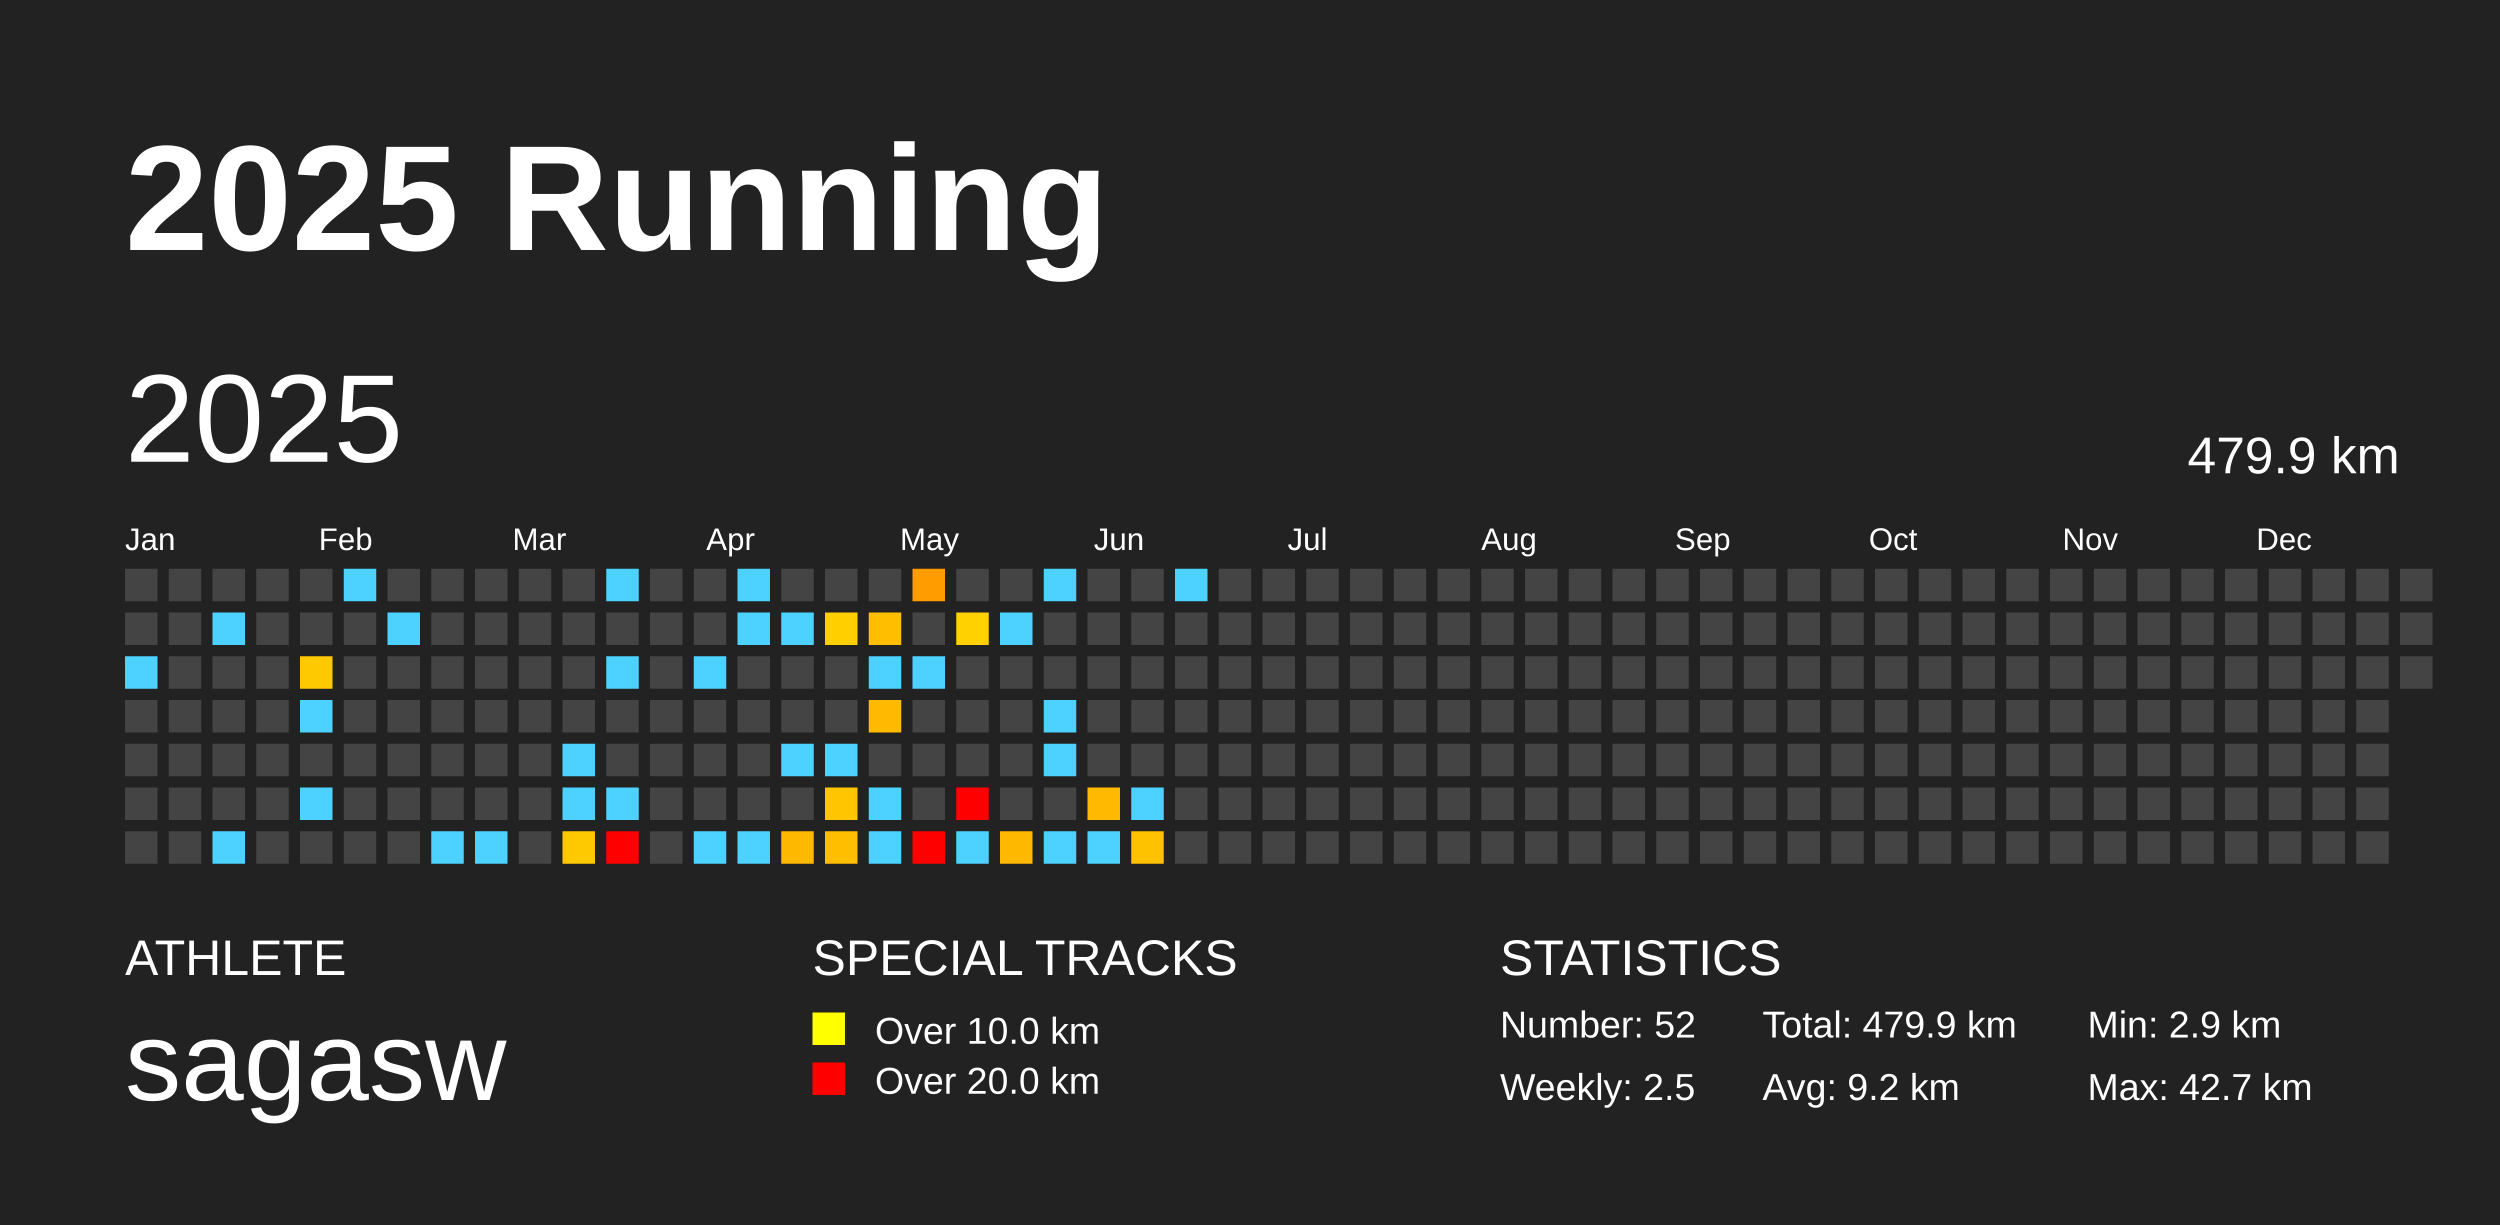
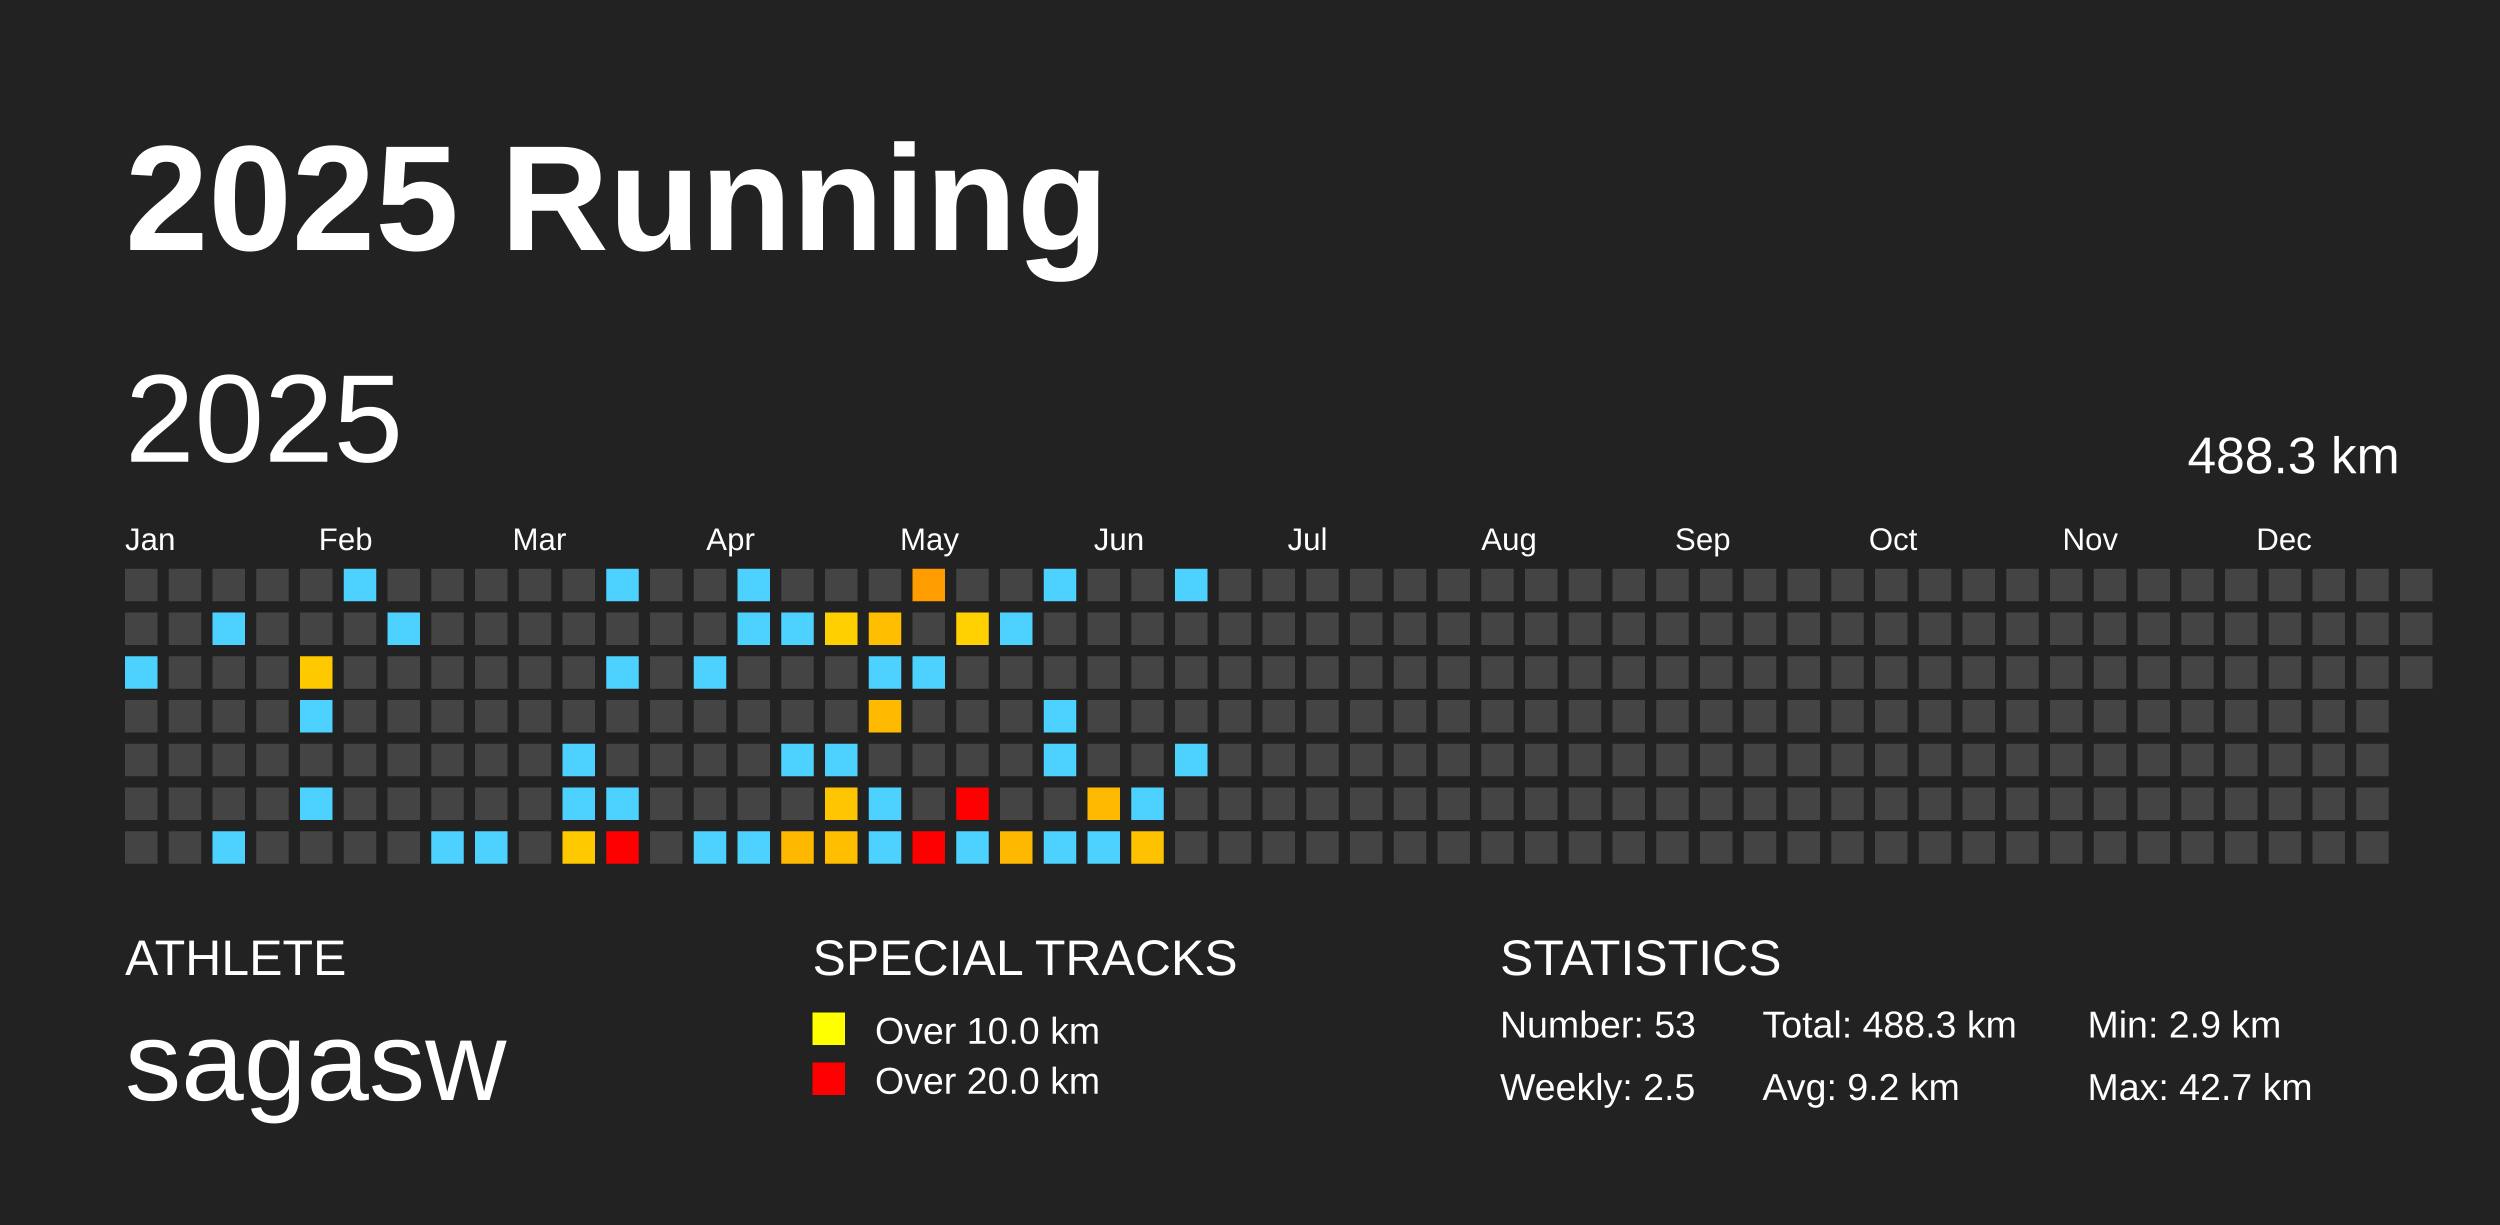
<svg xmlns="http://www.w3.org/2000/svg" baseProfile="full" height="98mm" version="1.1" viewBox="0,0,200,98" width="200mm">
  <defs />
  <rect fill="#222222" height="98" width="200" x="0" y="0" />
  <text fill="#FFFFFF" style="font-size:12px; font-family:Arial; font-weight:bold;" x="10" y="20">2025 Running</text>
  <text fill="#FFFFFF" style="font-size:4px; font-family:Arial" x="10" y="78">ATHLETE</text>
  <text fill="#FFFFFF" style="font-size:9px; font-family:Arial" x="10" y="88">sagasw</text>
  <text fill="#FFFFFF" style="font-size:4px; font-family:Arial" x="65" y="78">SPECIAL TRACKS</text>
  <rect fill="yellow" height="2.6" width="2.6" x="65" y="81" />
  <text fill="#FFFFFF" style="font-size:3px; font-family:Arial" x="70" y="83.5">Over 10.0 km</text>
  <rect fill="red" height="2.6" width="2.6" x="65" y="85" />
  <text fill="#FFFFFF" style="font-size:3px; font-family:Arial" x="70" y="87.5">Over 20.0 km</text>
  <text fill="#FFFFFF" style="font-size:4px; font-family:Arial" x="120" y="78">STATISTICS</text>
-   <text fill="#FFFFFF" style="font-size:3px; font-family:Arial" x="120" y="83">Number: 52</text>
+   <text fill="#FFFFFF" style="font-size:3px; font-family:Arial" x="120" y="83">Number: 53</text>
  <text fill="#FFFFFF" style="font-size:3px; font-family:Arial" x="120" y="88">Weekly: 2.5</text>
-   <text fill="#FFFFFF" style="font-size:3px; font-family:Arial" x="141" y="83">Total: 479.9 km</text>
+   <text fill="#FFFFFF" style="font-size:3px; font-family:Arial" x="141" y="83">Total: 488.3 km</text>
  <text fill="#FFFFFF" style="font-size:3px; font-family:Arial" x="141" y="88">Avg: 9.2 km</text>
  <text fill="#FFFFFF" style="font-size:3px; font-family:Arial" x="167" y="83">Min: 2.9 km</text>
  <text fill="#FFFFFF" style="font-size:3px; font-family:Arial" x="167" y="88">Max: 42.7 km</text>
  <text dominant-baseline="hanging" fill="#FFFFFF" style="font-size:10.0px; font-family:Arial;" x="10" y="30">2025</text>
-   <text dominant-baseline="hanging" fill="#FFFFFF" style="font-size:4.125px; font-family:Arial;" x="175" y="35">479.9 km</text>
+   <text dominant-baseline="hanging" fill="#FFFFFF" style="font-size:4.125px; font-family:Arial;" x="175" y="35">488.3 km</text>
  <text fill="#FFFFFF" style="font-size:2.5px; font-family:Arial" x="10.0" y="44">Jan</text>
  <text fill="#FFFFFF" style="font-size:2.5px; font-family:Arial" x="25.5" y="44">Feb</text>
  <text fill="#FFFFFF" style="font-size:2.5px; font-family:Arial" x="41.0" y="44">Mar</text>
  <text fill="#FFFFFF" style="font-size:2.5px; font-family:Arial" x="56.5" y="44">Apr</text>
  <text fill="#FFFFFF" style="font-size:2.5px; font-family:Arial" x="72.0" y="44">May</text>
  <text fill="#FFFFFF" style="font-size:2.5px; font-family:Arial" x="87.5" y="44">Jun</text>
  <text fill="#FFFFFF" style="font-size:2.5px; font-family:Arial" x="103.0" y="44">Jul</text>
  <text fill="#FFFFFF" style="font-size:2.5px; font-family:Arial" x="118.5" y="44">Aug</text>
  <text fill="#FFFFFF" style="font-size:2.5px; font-family:Arial" x="134.0" y="44">Sep</text>
  <text fill="#FFFFFF" style="font-size:2.5px; font-family:Arial" x="149.5" y="44">Oct</text>
  <text fill="#FFFFFF" style="font-size:2.5px; font-family:Arial" x="165.0" y="44">Nov</text>
  <text fill="#FFFFFF" style="font-size:2.5px; font-family:Arial" x="180.5" y="44">Dec</text>
  <rect fill="#444444" height="2.6" width="2.6" x="10.0" y="45.5" />
  <rect fill="#444444" height="2.6" width="2.6" x="10.0" y="49.0" />
  <rect fill="#4dd2ff" height="2.6" width="2.6" x="10.0" y="52.5" />
  <rect fill="#444444" height="2.6" width="2.6" x="10.0" y="56.0" />
  <rect fill="#444444" height="2.6" width="2.6" x="10.0" y="59.5" />
  <rect fill="#444444" height="2.6" width="2.6" x="10.0" y="63.0" />
  <rect fill="#444444" height="2.6" width="2.6" x="10.0" y="66.5" />
  <rect fill="#444444" height="2.6" width="2.6" x="13.5" y="45.5" />
  <rect fill="#444444" height="2.6" width="2.6" x="13.5" y="49.0" />
  <rect fill="#444444" height="2.6" width="2.6" x="13.5" y="52.5" />
  <rect fill="#444444" height="2.6" width="2.6" x="13.5" y="56.0" />
  <rect fill="#444444" height="2.6" width="2.6" x="13.5" y="59.5" />
  <rect fill="#444444" height="2.6" width="2.6" x="13.5" y="63.0" />
  <rect fill="#444444" height="2.6" width="2.6" x="13.5" y="66.5" />
  <rect fill="#444444" height="2.6" width="2.6" x="17.0" y="45.5" />
  <rect fill="#4dd2ff" height="2.6" width="2.6" x="17.0" y="49.0" />
  <rect fill="#444444" height="2.6" width="2.6" x="17.0" y="52.5" />
  <rect fill="#444444" height="2.6" width="2.6" x="17.0" y="56.0" />
  <rect fill="#444444" height="2.6" width="2.6" x="17.0" y="59.5" />
  <rect fill="#444444" height="2.6" width="2.6" x="17.0" y="63.0" />
  <rect fill="#4dd2ff" height="2.6" width="2.6" x="17.0" y="66.5" />
  <rect fill="#444444" height="2.6" width="2.6" x="20.5" y="45.5" />
  <rect fill="#444444" height="2.6" width="2.6" x="20.5" y="49.0" />
  <rect fill="#444444" height="2.6" width="2.6" x="20.5" y="52.5" />
  <rect fill="#444444" height="2.6" width="2.6" x="20.5" y="56.0" />
  <rect fill="#444444" height="2.6" width="2.6" x="20.5" y="59.5" />
  <rect fill="#444444" height="2.6" width="2.6" x="20.5" y="63.0" />
  <rect fill="#444444" height="2.6" width="2.6" x="20.5" y="66.5" />
  <rect fill="#444444" height="2.6" width="2.6" x="24.0" y="45.5" />
  <rect fill="#444444" height="2.6" width="2.6" x="24.0" y="49.0" />
  <rect fill="#ffc900" height="2.6" width="2.6" x="24.0" y="52.5" />
  <rect fill="#4dd2ff" height="2.6" width="2.6" x="24.0" y="56.0" />
  <rect fill="#444444" height="2.6" width="2.6" x="24.0" y="59.5" />
  <rect fill="#4dd2ff" height="2.6" width="2.6" x="24.0" y="63.0" />
  <rect fill="#444444" height="2.6" width="2.6" x="24.0" y="66.5" />
  <rect fill="#4dd2ff" height="2.6" width="2.6" x="27.5" y="45.5" />
  <rect fill="#444444" height="2.6" width="2.6" x="27.5" y="49.0" />
  <rect fill="#444444" height="2.6" width="2.6" x="27.5" y="52.5" />
  <rect fill="#444444" height="2.6" width="2.6" x="27.5" y="56.0" />
  <rect fill="#444444" height="2.6" width="2.6" x="27.5" y="59.5" />
  <rect fill="#444444" height="2.6" width="2.6" x="27.5" y="63.0" />
  <rect fill="#444444" height="2.6" width="2.6" x="27.5" y="66.5" />
  <rect fill="#444444" height="2.6" width="2.6" x="31.0" y="45.5" />
  <rect fill="#4dd2ff" height="2.6" width="2.6" x="31.0" y="49.0" />
  <rect fill="#444444" height="2.6" width="2.6" x="31.0" y="52.5" />
  <rect fill="#444444" height="2.6" width="2.6" x="31.0" y="56.0" />
  <rect fill="#444444" height="2.6" width="2.6" x="31.0" y="59.5" />
  <rect fill="#444444" height="2.6" width="2.6" x="31.0" y="63.0" />
  <rect fill="#444444" height="2.6" width="2.6" x="31.0" y="66.5" />
  <rect fill="#444444" height="2.6" width="2.6" x="34.5" y="45.5" />
  <rect fill="#444444" height="2.6" width="2.6" x="34.5" y="49.0" />
  <rect fill="#444444" height="2.6" width="2.6" x="34.5" y="52.5" />
  <rect fill="#444444" height="2.6" width="2.6" x="34.5" y="56.0" />
  <rect fill="#444444" height="2.6" width="2.6" x="34.5" y="59.5" />
  <rect fill="#444444" height="2.6" width="2.6" x="34.5" y="63.0" />
  <rect fill="#4dd2ff" height="2.6" width="2.6" x="34.5" y="66.5" />
  <rect fill="#444444" height="2.6" width="2.6" x="38.0" y="45.5" />
  <rect fill="#444444" height="2.6" width="2.6" x="38.0" y="49.0" />
  <rect fill="#444444" height="2.6" width="2.6" x="38.0" y="52.5" />
  <rect fill="#444444" height="2.6" width="2.6" x="38.0" y="56.0" />
  <rect fill="#444444" height="2.6" width="2.6" x="38.0" y="59.5" />
  <rect fill="#444444" height="2.6" width="2.6" x="38.0" y="63.0" />
  <rect fill="#4dd2ff" height="2.6" width="2.6" x="38.0" y="66.5" />
  <rect fill="#444444" height="2.6" width="2.6" x="41.5" y="45.5" />
  <rect fill="#444444" height="2.6" width="2.6" x="41.5" y="49.0" />
  <rect fill="#444444" height="2.6" width="2.6" x="41.5" y="52.5" />
  <rect fill="#444444" height="2.6" width="2.6" x="41.5" y="56.0" />
  <rect fill="#444444" height="2.6" width="2.6" x="41.5" y="59.5" />
  <rect fill="#444444" height="2.6" width="2.6" x="41.5" y="63.0" />
  <rect fill="#444444" height="2.6" width="2.6" x="41.5" y="66.5" />
  <rect fill="#444444" height="2.6" width="2.6" x="45.0" y="45.5" />
  <rect fill="#444444" height="2.6" width="2.6" x="45.0" y="49.0" />
  <rect fill="#444444" height="2.6" width="2.6" x="45.0" y="52.5" />
  <rect fill="#444444" height="2.6" width="2.6" x="45.0" y="56.0" />
  <rect fill="#4dd2ff" height="2.6" width="2.6" x="45.0" y="59.5" />
  <rect fill="#4dd2ff" height="2.6" width="2.6" x="45.0" y="63.0" />
  <rect fill="#ffc900" height="2.6" width="2.6" x="45.0" y="66.5" />
  <rect fill="#4dd2ff" height="2.6" width="2.6" x="48.5" y="45.5" />
  <rect fill="#444444" height="2.6" width="2.6" x="48.5" y="49.0" />
  <rect fill="#4dd2ff" height="2.6" width="2.6" x="48.5" y="52.5" />
  <rect fill="#444444" height="2.6" width="2.6" x="48.5" y="56.0" />
  <rect fill="#444444" height="2.6" width="2.6" x="48.5" y="59.5" />
  <rect fill="#4dd2ff" height="2.6" width="2.6" x="48.5" y="63.0" />
  <rect fill="red" height="2.6" width="2.6" x="48.5" y="66.5" />
  <rect fill="#444444" height="2.6" width="2.6" x="52.0" y="45.5" />
  <rect fill="#444444" height="2.6" width="2.6" x="52.0" y="49.0" />
  <rect fill="#444444" height="2.6" width="2.6" x="52.0" y="52.5" />
  <rect fill="#444444" height="2.6" width="2.6" x="52.0" y="56.0" />
  <rect fill="#444444" height="2.6" width="2.6" x="52.0" y="59.5" />
  <rect fill="#444444" height="2.6" width="2.6" x="52.0" y="63.0" />
  <rect fill="#444444" height="2.6" width="2.6" x="52.0" y="66.5" />
  <rect fill="#444444" height="2.6" width="2.6" x="55.5" y="45.5" />
  <rect fill="#444444" height="2.6" width="2.6" x="55.5" y="49.0" />
  <rect fill="#4dd2ff" height="2.6" width="2.6" x="55.5" y="52.5" />
  <rect fill="#444444" height="2.6" width="2.6" x="55.5" y="56.0" />
  <rect fill="#444444" height="2.6" width="2.6" x="55.5" y="59.5" />
  <rect fill="#444444" height="2.6" width="2.6" x="55.5" y="63.0" />
  <rect fill="#4dd2ff" height="2.6" width="2.6" x="55.5" y="66.5" />
  <rect fill="#4dd2ff" height="2.6" width="2.6" x="59.0" y="45.5" />
  <rect fill="#4dd2ff" height="2.6" width="2.6" x="59.0" y="49.0" />
  <rect fill="#444444" height="2.6" width="2.6" x="59.0" y="52.5" />
  <rect fill="#444444" height="2.6" width="2.6" x="59.0" y="56.0" />
  <rect fill="#444444" height="2.6" width="2.6" x="59.0" y="59.5" />
  <rect fill="#444444" height="2.6" width="2.6" x="59.0" y="63.0" />
  <rect fill="#4dd2ff" height="2.6" width="2.6" x="59.0" y="66.5" />
  <rect fill="#444444" height="2.6" width="2.6" x="62.5" y="45.5" />
  <rect fill="#4dd2ff" height="2.6" width="2.6" x="62.5" y="49.0" />
  <rect fill="#444444" height="2.6" width="2.6" x="62.5" y="52.5" />
  <rect fill="#444444" height="2.6" width="2.6" x="62.5" y="56.0" />
  <rect fill="#4dd2ff" height="2.6" width="2.6" x="62.5" y="59.5" />
  <rect fill="#444444" height="2.6" width="2.6" x="62.5" y="63.0" />
  <rect fill="#ffb800" height="2.6" width="2.6" x="62.5" y="66.5" />
  <rect fill="#444444" height="2.6" width="2.6" x="66.0" y="45.5" />
  <rect fill="#ffcf00" height="2.6" width="2.6" x="66.0" y="49.0" />
  <rect fill="#444444" height="2.6" width="2.6" x="66.0" y="52.5" />
  <rect fill="#444444" height="2.6" width="2.6" x="66.0" y="56.0" />
  <rect fill="#4dd2ff" height="2.6" width="2.6" x="66.0" y="59.5" />
  <rect fill="#ffc500" height="2.6" width="2.6" x="66.0" y="63.0" />
  <rect fill="#ffbe00" height="2.6" width="2.6" x="66.0" y="66.5" />
  <rect fill="#444444" height="2.6" width="2.6" x="69.5" y="45.5" />
  <rect fill="#ffbe00" height="2.6" width="2.6" x="69.5" y="49.0" />
  <rect fill="#4dd2ff" height="2.6" width="2.6" x="69.5" y="52.5" />
  <rect fill="#ffba00" height="2.6" width="2.6" x="69.5" y="56.0" />
  <rect fill="#444444" height="2.6" width="2.6" x="69.5" y="59.5" />
  <rect fill="#4dd2ff" height="2.6" width="2.6" x="69.5" y="63.0" />
  <rect fill="#4dd2ff" height="2.6" width="2.6" x="69.5" y="66.5" />
  <rect fill="#ff9c00" height="2.6" width="2.6" x="73.0" y="45.5" />
  <rect fill="#444444" height="2.6" width="2.6" x="73.0" y="49.0" />
  <rect fill="#4dd2ff" height="2.6" width="2.6" x="73.0" y="52.5" />
  <rect fill="#444444" height="2.6" width="2.6" x="73.0" y="56.0" />
  <rect fill="#444444" height="2.6" width="2.6" x="73.0" y="59.5" />
  <rect fill="#444444" height="2.6" width="2.6" x="73.0" y="63.0" />
  <rect fill="red" height="2.6" width="2.6" x="73.0" y="66.5" />
  <rect fill="#444444" height="2.6" width="2.6" x="76.5" y="45.5" />
  <rect fill="#ffd100" height="2.6" width="2.6" x="76.5" y="49.0" />
  <rect fill="#444444" height="2.6" width="2.6" x="76.5" y="52.5" />
  <rect fill="#444444" height="2.6" width="2.6" x="76.5" y="56.0" />
  <rect fill="#444444" height="2.6" width="2.6" x="76.5" y="59.5" />
  <rect fill="red" height="2.6" width="2.6" x="76.5" y="63.0" />
  <rect fill="#4dd2ff" height="2.6" width="2.6" x="76.5" y="66.5" />
  <rect fill="#444444" height="2.6" width="2.6" x="80.0" y="45.5" />
  <rect fill="#4dd2ff" height="2.6" width="2.6" x="80.0" y="49.0" />
  <rect fill="#444444" height="2.6" width="2.6" x="80.0" y="52.5" />
  <rect fill="#444444" height="2.6" width="2.6" x="80.0" y="56.0" />
  <rect fill="#444444" height="2.6" width="2.6" x="80.0" y="59.5" />
  <rect fill="#444444" height="2.6" width="2.6" x="80.0" y="63.0" />
  <rect fill="#ffb800" height="2.6" width="2.6" x="80.0" y="66.5" />
  <rect fill="#4dd2ff" height="2.6" width="2.6" x="83.5" y="45.5" />
  <rect fill="#444444" height="2.6" width="2.6" x="83.5" y="49.0" />
  <rect fill="#444444" height="2.6" width="2.6" x="83.5" y="52.5" />
  <rect fill="#4dd2ff" height="2.6" width="2.6" x="83.5" y="56.0" />
  <rect fill="#4dd2ff" height="2.6" width="2.6" x="83.5" y="59.5" />
  <rect fill="#444444" height="2.6" width="2.6" x="83.5" y="63.0" />
  <rect fill="#4dd2ff" height="2.6" width="2.6" x="83.5" y="66.5" />
  <rect fill="#444444" height="2.6" width="2.6" x="87.0" y="45.5" />
  <rect fill="#444444" height="2.6" width="2.6" x="87.0" y="49.0" />
  <rect fill="#444444" height="2.6" width="2.6" x="87.0" y="52.5" />
  <rect fill="#444444" height="2.6" width="2.6" x="87.0" y="56.0" />
  <rect fill="#444444" height="2.6" width="2.6" x="87.0" y="59.5" />
  <rect fill="#ffb900" height="2.6" width="2.6" x="87.0" y="63.0" />
  <rect fill="#4dd2ff" height="2.6" width="2.6" x="87.0" y="66.5" />
  <rect fill="#444444" height="2.6" width="2.6" x="90.5" y="45.5" />
  <rect fill="#444444" height="2.6" width="2.6" x="90.5" y="49.0" />
  <rect fill="#444444" height="2.6" width="2.6" x="90.5" y="52.5" />
  <rect fill="#444444" height="2.6" width="2.6" x="90.5" y="56.0" />
  <rect fill="#444444" height="2.6" width="2.6" x="90.5" y="59.5" />
  <rect fill="#4dd2ff" height="2.6" width="2.6" x="90.5" y="63.0" />
  <rect fill="#ffc200" height="2.6" width="2.6" x="90.5" y="66.5" />
  <rect fill="#4dd2ff" height="2.6" width="2.6" x="94.0" y="45.5" />
  <rect fill="#444444" height="2.6" width="2.6" x="94.0" y="49.0" />
  <rect fill="#444444" height="2.6" width="2.6" x="94.0" y="52.5" />
  <rect fill="#444444" height="2.6" width="2.6" x="94.0" y="56.0" />
-   <rect fill="#444444" height="2.6" width="2.6" x="94.0" y="59.5" />
+   <rect fill="#4dd2ff" height="2.6" width="2.6" x="94.0" y="59.5" />
  <rect fill="#444444" height="2.6" width="2.6" x="94.0" y="63.0" />
  <rect fill="#444444" height="2.6" width="2.6" x="94.0" y="66.5" />
  <rect fill="#444444" height="2.6" width="2.6" x="97.5" y="45.5" />
  <rect fill="#444444" height="2.6" width="2.6" x="97.5" y="49.0" />
  <rect fill="#444444" height="2.6" width="2.6" x="97.5" y="52.5" />
  <rect fill="#444444" height="2.6" width="2.6" x="97.5" y="56.0" />
  <rect fill="#444444" height="2.6" width="2.6" x="97.5" y="59.5" />
  <rect fill="#444444" height="2.6" width="2.6" x="97.5" y="63.0" />
  <rect fill="#444444" height="2.6" width="2.6" x="97.5" y="66.5" />
  <rect fill="#444444" height="2.6" width="2.6" x="101.0" y="45.5" />
  <rect fill="#444444" height="2.6" width="2.6" x="101.0" y="49.0" />
  <rect fill="#444444" height="2.6" width="2.6" x="101.0" y="52.5" />
  <rect fill="#444444" height="2.6" width="2.6" x="101.0" y="56.0" />
  <rect fill="#444444" height="2.6" width="2.6" x="101.0" y="59.5" />
  <rect fill="#444444" height="2.6" width="2.6" x="101.0" y="63.0" />
  <rect fill="#444444" height="2.6" width="2.6" x="101.0" y="66.5" />
  <rect fill="#444444" height="2.6" width="2.6" x="104.5" y="45.5" />
  <rect fill="#444444" height="2.6" width="2.6" x="104.5" y="49.0" />
  <rect fill="#444444" height="2.6" width="2.6" x="104.5" y="52.5" />
  <rect fill="#444444" height="2.6" width="2.6" x="104.5" y="56.0" />
  <rect fill="#444444" height="2.6" width="2.6" x="104.5" y="59.5" />
  <rect fill="#444444" height="2.6" width="2.6" x="104.5" y="63.0" />
  <rect fill="#444444" height="2.6" width="2.6" x="104.5" y="66.5" />
  <rect fill="#444444" height="2.6" width="2.6" x="108.0" y="45.5" />
  <rect fill="#444444" height="2.6" width="2.6" x="108.0" y="49.0" />
  <rect fill="#444444" height="2.6" width="2.6" x="108.0" y="52.5" />
  <rect fill="#444444" height="2.6" width="2.6" x="108.0" y="56.0" />
  <rect fill="#444444" height="2.6" width="2.6" x="108.0" y="59.5" />
  <rect fill="#444444" height="2.6" width="2.6" x="108.0" y="63.0" />
  <rect fill="#444444" height="2.6" width="2.6" x="108.0" y="66.5" />
  <rect fill="#444444" height="2.6" width="2.6" x="111.5" y="45.5" />
  <rect fill="#444444" height="2.6" width="2.6" x="111.5" y="49.0" />
  <rect fill="#444444" height="2.6" width="2.6" x="111.5" y="52.5" />
  <rect fill="#444444" height="2.6" width="2.6" x="111.5" y="56.0" />
  <rect fill="#444444" height="2.6" width="2.6" x="111.5" y="59.5" />
  <rect fill="#444444" height="2.6" width="2.6" x="111.5" y="63.0" />
  <rect fill="#444444" height="2.6" width="2.6" x="111.5" y="66.5" />
  <rect fill="#444444" height="2.6" width="2.6" x="115.0" y="45.5" />
  <rect fill="#444444" height="2.6" width="2.6" x="115.0" y="49.0" />
  <rect fill="#444444" height="2.6" width="2.6" x="115.0" y="52.5" />
  <rect fill="#444444" height="2.6" width="2.6" x="115.0" y="56.0" />
  <rect fill="#444444" height="2.6" width="2.6" x="115.0" y="59.5" />
  <rect fill="#444444" height="2.6" width="2.6" x="115.0" y="63.0" />
  <rect fill="#444444" height="2.6" width="2.6" x="115.0" y="66.5" />
  <rect fill="#444444" height="2.6" width="2.6" x="118.5" y="45.5" />
  <rect fill="#444444" height="2.6" width="2.6" x="118.5" y="49.0" />
  <rect fill="#444444" height="2.6" width="2.6" x="118.5" y="52.5" />
  <rect fill="#444444" height="2.6" width="2.6" x="118.5" y="56.0" />
  <rect fill="#444444" height="2.6" width="2.6" x="118.5" y="59.5" />
  <rect fill="#444444" height="2.6" width="2.6" x="118.5" y="63.0" />
  <rect fill="#444444" height="2.6" width="2.6" x="118.5" y="66.5" />
  <rect fill="#444444" height="2.6" width="2.6" x="122.0" y="45.5" />
  <rect fill="#444444" height="2.6" width="2.6" x="122.0" y="49.0" />
  <rect fill="#444444" height="2.6" width="2.6" x="122.0" y="52.5" />
  <rect fill="#444444" height="2.6" width="2.6" x="122.0" y="56.0" />
  <rect fill="#444444" height="2.6" width="2.6" x="122.0" y="59.5" />
  <rect fill="#444444" height="2.6" width="2.6" x="122.0" y="63.0" />
  <rect fill="#444444" height="2.6" width="2.6" x="122.0" y="66.5" />
  <rect fill="#444444" height="2.6" width="2.6" x="125.5" y="45.5" />
  <rect fill="#444444" height="2.6" width="2.6" x="125.5" y="49.0" />
  <rect fill="#444444" height="2.6" width="2.6" x="125.5" y="52.5" />
  <rect fill="#444444" height="2.6" width="2.6" x="125.5" y="56.0" />
  <rect fill="#444444" height="2.6" width="2.6" x="125.5" y="59.5" />
  <rect fill="#444444" height="2.6" width="2.6" x="125.5" y="63.0" />
  <rect fill="#444444" height="2.6" width="2.6" x="125.5" y="66.5" />
  <rect fill="#444444" height="2.6" width="2.6" x="129.0" y="45.5" />
  <rect fill="#444444" height="2.6" width="2.6" x="129.0" y="49.0" />
  <rect fill="#444444" height="2.6" width="2.6" x="129.0" y="52.5" />
  <rect fill="#444444" height="2.6" width="2.6" x="129.0" y="56.0" />
  <rect fill="#444444" height="2.6" width="2.6" x="129.0" y="59.5" />
  <rect fill="#444444" height="2.6" width="2.6" x="129.0" y="63.0" />
  <rect fill="#444444" height="2.6" width="2.6" x="129.0" y="66.5" />
  <rect fill="#444444" height="2.6" width="2.6" x="132.5" y="45.5" />
  <rect fill="#444444" height="2.6" width="2.6" x="132.5" y="49.0" />
  <rect fill="#444444" height="2.6" width="2.6" x="132.5" y="52.5" />
  <rect fill="#444444" height="2.6" width="2.6" x="132.5" y="56.0" />
  <rect fill="#444444" height="2.6" width="2.6" x="132.5" y="59.5" />
  <rect fill="#444444" height="2.6" width="2.6" x="132.5" y="63.0" />
  <rect fill="#444444" height="2.6" width="2.6" x="132.5" y="66.5" />
  <rect fill="#444444" height="2.6" width="2.6" x="136.0" y="45.5" />
  <rect fill="#444444" height="2.6" width="2.6" x="136.0" y="49.0" />
  <rect fill="#444444" height="2.6" width="2.6" x="136.0" y="52.5" />
  <rect fill="#444444" height="2.6" width="2.6" x="136.0" y="56.0" />
  <rect fill="#444444" height="2.6" width="2.6" x="136.0" y="59.5" />
  <rect fill="#444444" height="2.6" width="2.6" x="136.0" y="63.0" />
  <rect fill="#444444" height="2.6" width="2.6" x="136.0" y="66.5" />
  <rect fill="#444444" height="2.6" width="2.6" x="139.5" y="45.5" />
  <rect fill="#444444" height="2.6" width="2.6" x="139.5" y="49.0" />
  <rect fill="#444444" height="2.6" width="2.6" x="139.5" y="52.5" />
  <rect fill="#444444" height="2.6" width="2.6" x="139.5" y="56.0" />
  <rect fill="#444444" height="2.6" width="2.6" x="139.5" y="59.5" />
  <rect fill="#444444" height="2.6" width="2.6" x="139.5" y="63.0" />
  <rect fill="#444444" height="2.6" width="2.6" x="139.5" y="66.5" />
  <rect fill="#444444" height="2.6" width="2.6" x="143.0" y="45.5" />
  <rect fill="#444444" height="2.6" width="2.6" x="143.0" y="49.0" />
  <rect fill="#444444" height="2.6" width="2.6" x="143.0" y="52.5" />
  <rect fill="#444444" height="2.6" width="2.6" x="143.0" y="56.0" />
  <rect fill="#444444" height="2.6" width="2.6" x="143.0" y="59.5" />
  <rect fill="#444444" height="2.6" width="2.6" x="143.0" y="63.0" />
  <rect fill="#444444" height="2.6" width="2.6" x="143.0" y="66.5" />
  <rect fill="#444444" height="2.6" width="2.6" x="146.5" y="45.5" />
  <rect fill="#444444" height="2.6" width="2.6" x="146.5" y="49.0" />
  <rect fill="#444444" height="2.6" width="2.6" x="146.5" y="52.5" />
  <rect fill="#444444" height="2.6" width="2.6" x="146.5" y="56.0" />
  <rect fill="#444444" height="2.6" width="2.6" x="146.5" y="59.5" />
  <rect fill="#444444" height="2.6" width="2.6" x="146.5" y="63.0" />
  <rect fill="#444444" height="2.6" width="2.6" x="146.5" y="66.5" />
  <rect fill="#444444" height="2.6" width="2.6" x="150.0" y="45.5" />
  <rect fill="#444444" height="2.6" width="2.6" x="150.0" y="49.0" />
  <rect fill="#444444" height="2.6" width="2.6" x="150.0" y="52.5" />
  <rect fill="#444444" height="2.6" width="2.6" x="150.0" y="56.0" />
  <rect fill="#444444" height="2.6" width="2.6" x="150.0" y="59.5" />
  <rect fill="#444444" height="2.6" width="2.6" x="150.0" y="63.0" />
  <rect fill="#444444" height="2.6" width="2.6" x="150.0" y="66.5" />
  <rect fill="#444444" height="2.6" width="2.6" x="153.5" y="45.5" />
  <rect fill="#444444" height="2.6" width="2.6" x="153.5" y="49.0" />
  <rect fill="#444444" height="2.6" width="2.6" x="153.5" y="52.5" />
  <rect fill="#444444" height="2.6" width="2.6" x="153.5" y="56.0" />
  <rect fill="#444444" height="2.6" width="2.6" x="153.5" y="59.5" />
  <rect fill="#444444" height="2.6" width="2.6" x="153.5" y="63.0" />
  <rect fill="#444444" height="2.6" width="2.6" x="153.5" y="66.5" />
  <rect fill="#444444" height="2.6" width="2.6" x="157.0" y="45.5" />
  <rect fill="#444444" height="2.6" width="2.6" x="157.0" y="49.0" />
  <rect fill="#444444" height="2.6" width="2.6" x="157.0" y="52.5" />
  <rect fill="#444444" height="2.6" width="2.6" x="157.0" y="56.0" />
  <rect fill="#444444" height="2.6" width="2.6" x="157.0" y="59.5" />
  <rect fill="#444444" height="2.6" width="2.6" x="157.0" y="63.0" />
  <rect fill="#444444" height="2.6" width="2.6" x="157.0" y="66.5" />
  <rect fill="#444444" height="2.6" width="2.6" x="160.5" y="45.5" />
  <rect fill="#444444" height="2.6" width="2.6" x="160.5" y="49.0" />
  <rect fill="#444444" height="2.6" width="2.6" x="160.5" y="52.5" />
  <rect fill="#444444" height="2.6" width="2.6" x="160.5" y="56.0" />
  <rect fill="#444444" height="2.6" width="2.6" x="160.5" y="59.5" />
  <rect fill="#444444" height="2.6" width="2.6" x="160.5" y="63.0" />
  <rect fill="#444444" height="2.6" width="2.6" x="160.5" y="66.5" />
  <rect fill="#444444" height="2.6" width="2.6" x="164.0" y="45.5" />
  <rect fill="#444444" height="2.6" width="2.6" x="164.0" y="49.0" />
  <rect fill="#444444" height="2.6" width="2.6" x="164.0" y="52.5" />
  <rect fill="#444444" height="2.6" width="2.6" x="164.0" y="56.0" />
  <rect fill="#444444" height="2.6" width="2.6" x="164.0" y="59.5" />
  <rect fill="#444444" height="2.6" width="2.6" x="164.0" y="63.0" />
  <rect fill="#444444" height="2.6" width="2.6" x="164.0" y="66.5" />
  <rect fill="#444444" height="2.6" width="2.6" x="167.5" y="45.5" />
  <rect fill="#444444" height="2.6" width="2.6" x="167.5" y="49.0" />
  <rect fill="#444444" height="2.6" width="2.6" x="167.5" y="52.5" />
  <rect fill="#444444" height="2.6" width="2.6" x="167.5" y="56.0" />
  <rect fill="#444444" height="2.6" width="2.6" x="167.5" y="59.5" />
  <rect fill="#444444" height="2.6" width="2.6" x="167.5" y="63.0" />
  <rect fill="#444444" height="2.6" width="2.6" x="167.5" y="66.5" />
  <rect fill="#444444" height="2.6" width="2.6" x="171.0" y="45.5" />
  <rect fill="#444444" height="2.6" width="2.6" x="171.0" y="49.0" />
  <rect fill="#444444" height="2.6" width="2.6" x="171.0" y="52.5" />
  <rect fill="#444444" height="2.6" width="2.6" x="171.0" y="56.0" />
  <rect fill="#444444" height="2.6" width="2.6" x="171.0" y="59.5" />
  <rect fill="#444444" height="2.6" width="2.6" x="171.0" y="63.0" />
  <rect fill="#444444" height="2.6" width="2.6" x="171.0" y="66.5" />
  <rect fill="#444444" height="2.6" width="2.6" x="174.5" y="45.5" />
  <rect fill="#444444" height="2.6" width="2.6" x="174.5" y="49.0" />
  <rect fill="#444444" height="2.6" width="2.6" x="174.5" y="52.5" />
  <rect fill="#444444" height="2.6" width="2.6" x="174.5" y="56.0" />
  <rect fill="#444444" height="2.6" width="2.6" x="174.5" y="59.5" />
  <rect fill="#444444" height="2.6" width="2.6" x="174.5" y="63.0" />
  <rect fill="#444444" height="2.6" width="2.6" x="174.5" y="66.5" />
  <rect fill="#444444" height="2.6" width="2.6" x="178.0" y="45.5" />
  <rect fill="#444444" height="2.6" width="2.6" x="178.0" y="49.0" />
  <rect fill="#444444" height="2.6" width="2.6" x="178.0" y="52.5" />
  <rect fill="#444444" height="2.6" width="2.6" x="178.0" y="56.0" />
  <rect fill="#444444" height="2.6" width="2.6" x="178.0" y="59.5" />
  <rect fill="#444444" height="2.6" width="2.6" x="178.0" y="63.0" />
  <rect fill="#444444" height="2.6" width="2.6" x="178.0" y="66.5" />
  <rect fill="#444444" height="2.6" width="2.6" x="181.5" y="45.5" />
  <rect fill="#444444" height="2.6" width="2.6" x="181.5" y="49.0" />
  <rect fill="#444444" height="2.6" width="2.6" x="181.5" y="52.5" />
  <rect fill="#444444" height="2.6" width="2.6" x="181.5" y="56.0" />
  <rect fill="#444444" height="2.6" width="2.6" x="181.5" y="59.5" />
  <rect fill="#444444" height="2.6" width="2.6" x="181.5" y="63.0" />
  <rect fill="#444444" height="2.6" width="2.6" x="181.5" y="66.5" />
  <rect fill="#444444" height="2.6" width="2.6" x="185.0" y="45.5" />
  <rect fill="#444444" height="2.6" width="2.6" x="185.0" y="49.0" />
  <rect fill="#444444" height="2.6" width="2.6" x="185.0" y="52.5" />
  <rect fill="#444444" height="2.6" width="2.6" x="185.0" y="56.0" />
  <rect fill="#444444" height="2.6" width="2.6" x="185.0" y="59.5" />
  <rect fill="#444444" height="2.6" width="2.6" x="185.0" y="63.0" />
  <rect fill="#444444" height="2.6" width="2.6" x="185.0" y="66.5" />
  <rect fill="#444444" height="2.6" width="2.6" x="188.5" y="45.5" />
  <rect fill="#444444" height="2.6" width="2.6" x="188.5" y="49.0" />
  <rect fill="#444444" height="2.6" width="2.6" x="188.5" y="52.5" />
  <rect fill="#444444" height="2.6" width="2.6" x="188.5" y="56.0" />
  <rect fill="#444444" height="2.6" width="2.6" x="188.5" y="59.5" />
  <rect fill="#444444" height="2.6" width="2.6" x="188.5" y="63.0" />
  <rect fill="#444444" height="2.6" width="2.6" x="188.5" y="66.5" />
  <rect fill="#444444" height="2.6" width="2.6" x="192.0" y="45.5" />
  <rect fill="#444444" height="2.6" width="2.6" x="192.0" y="49.0" />
  <rect fill="#444444" height="2.6" width="2.6" x="192.0" y="52.5" />
</svg>
